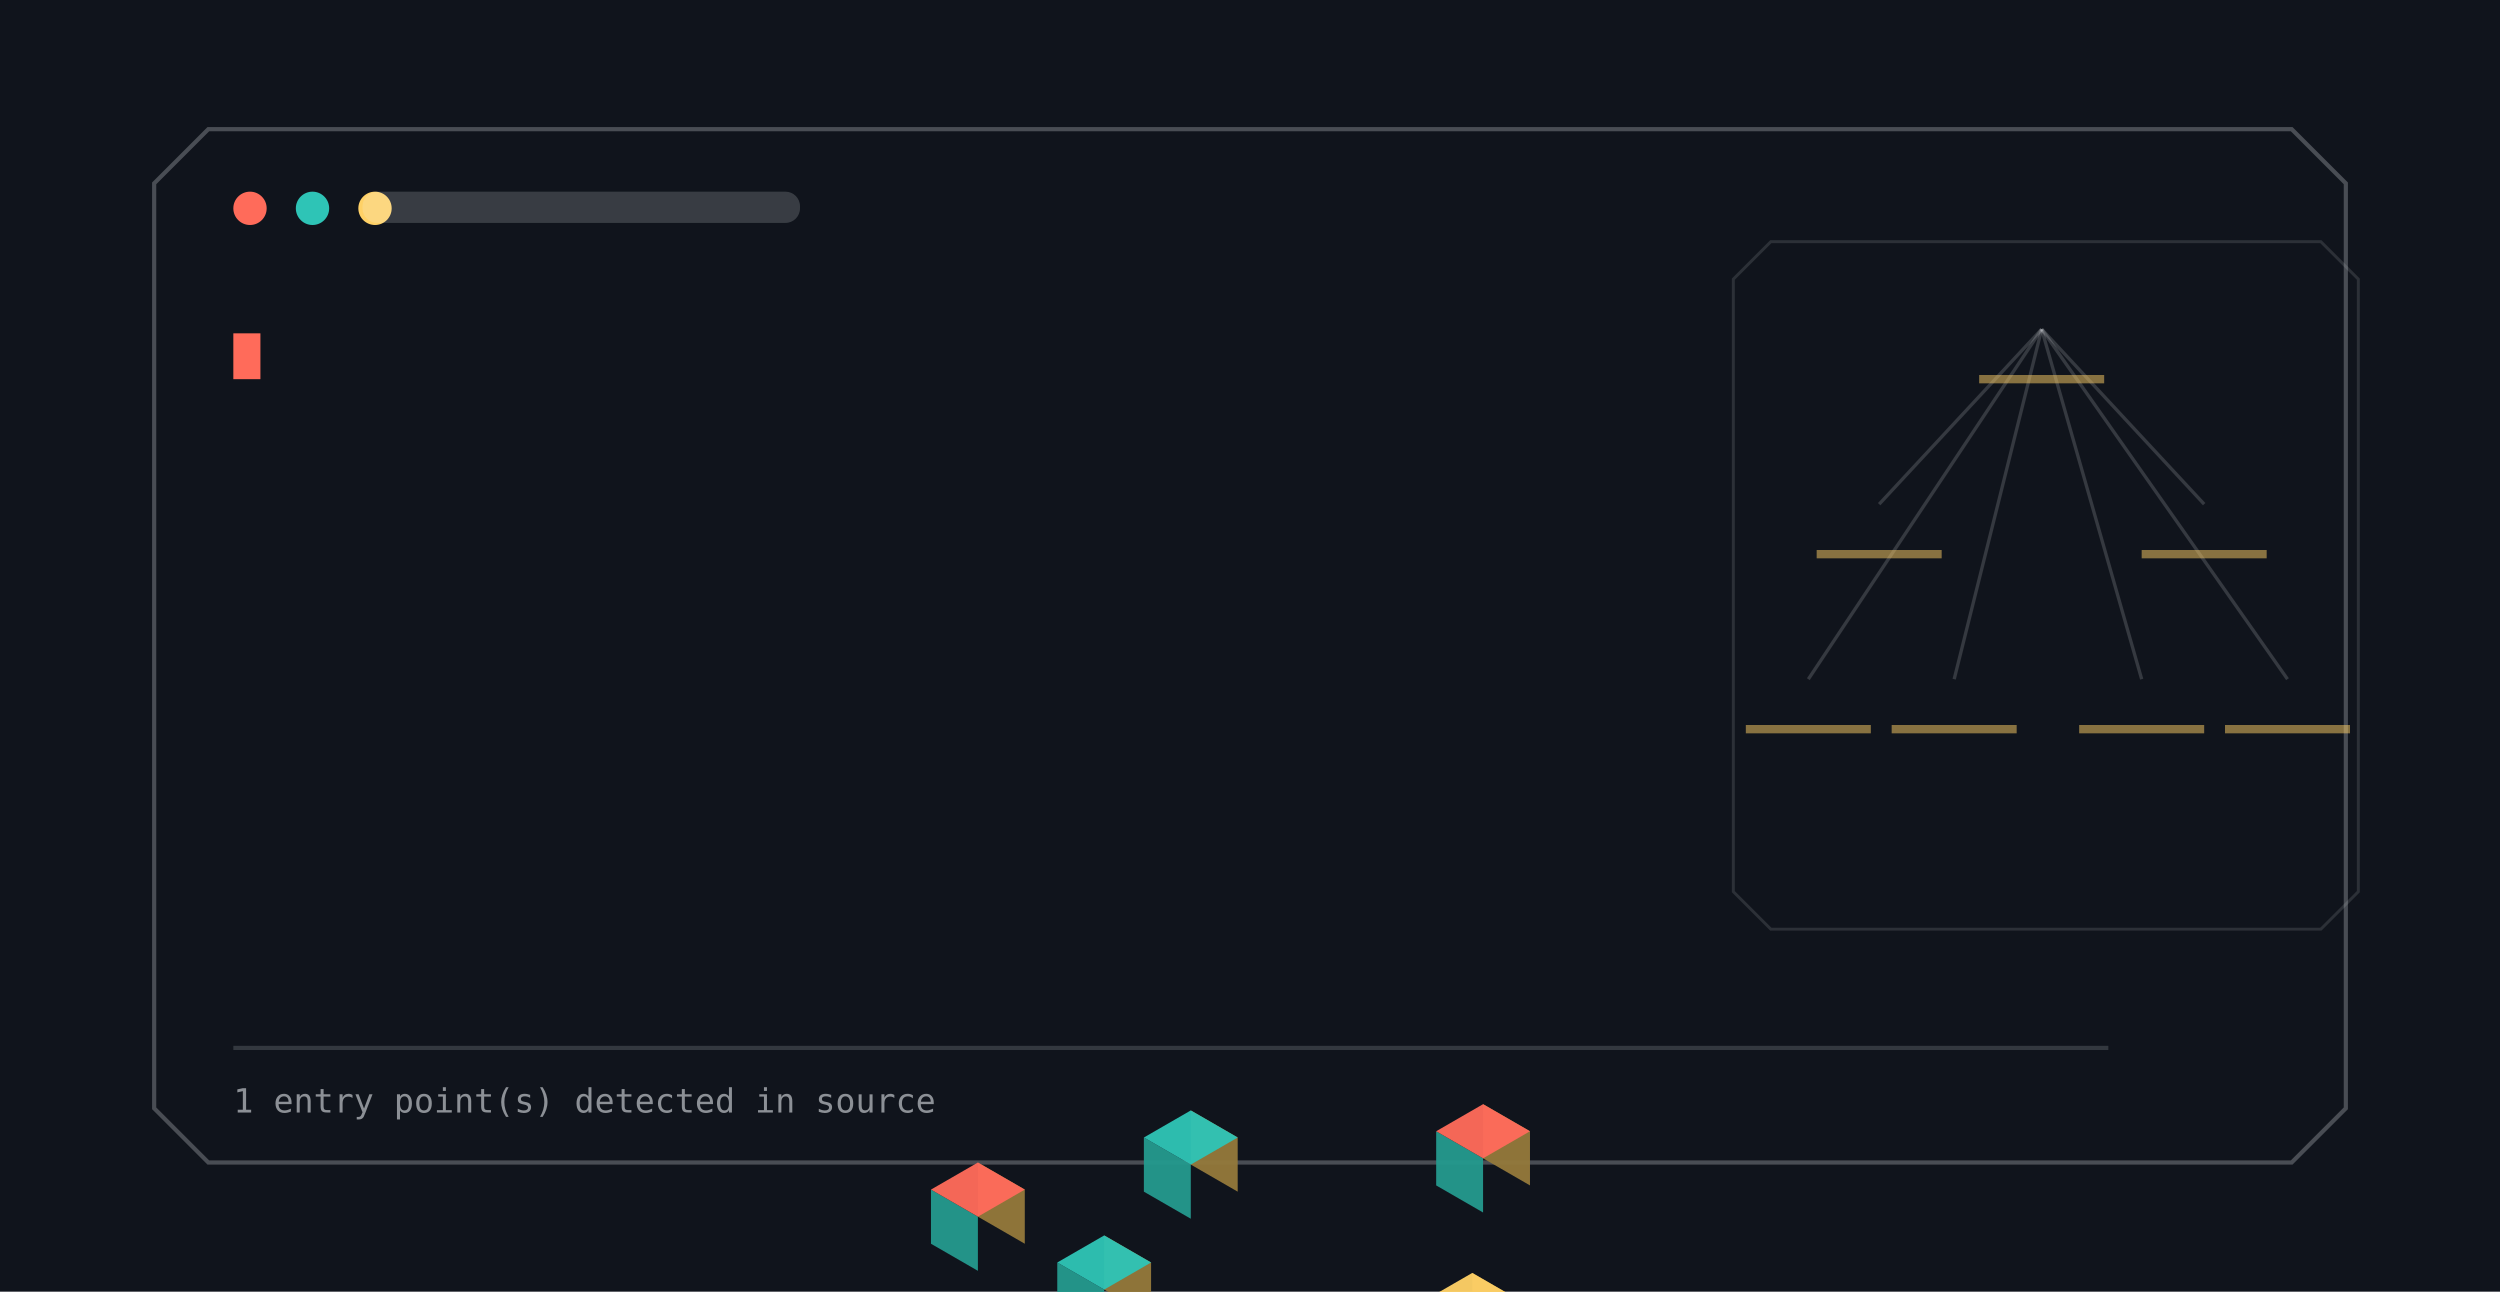
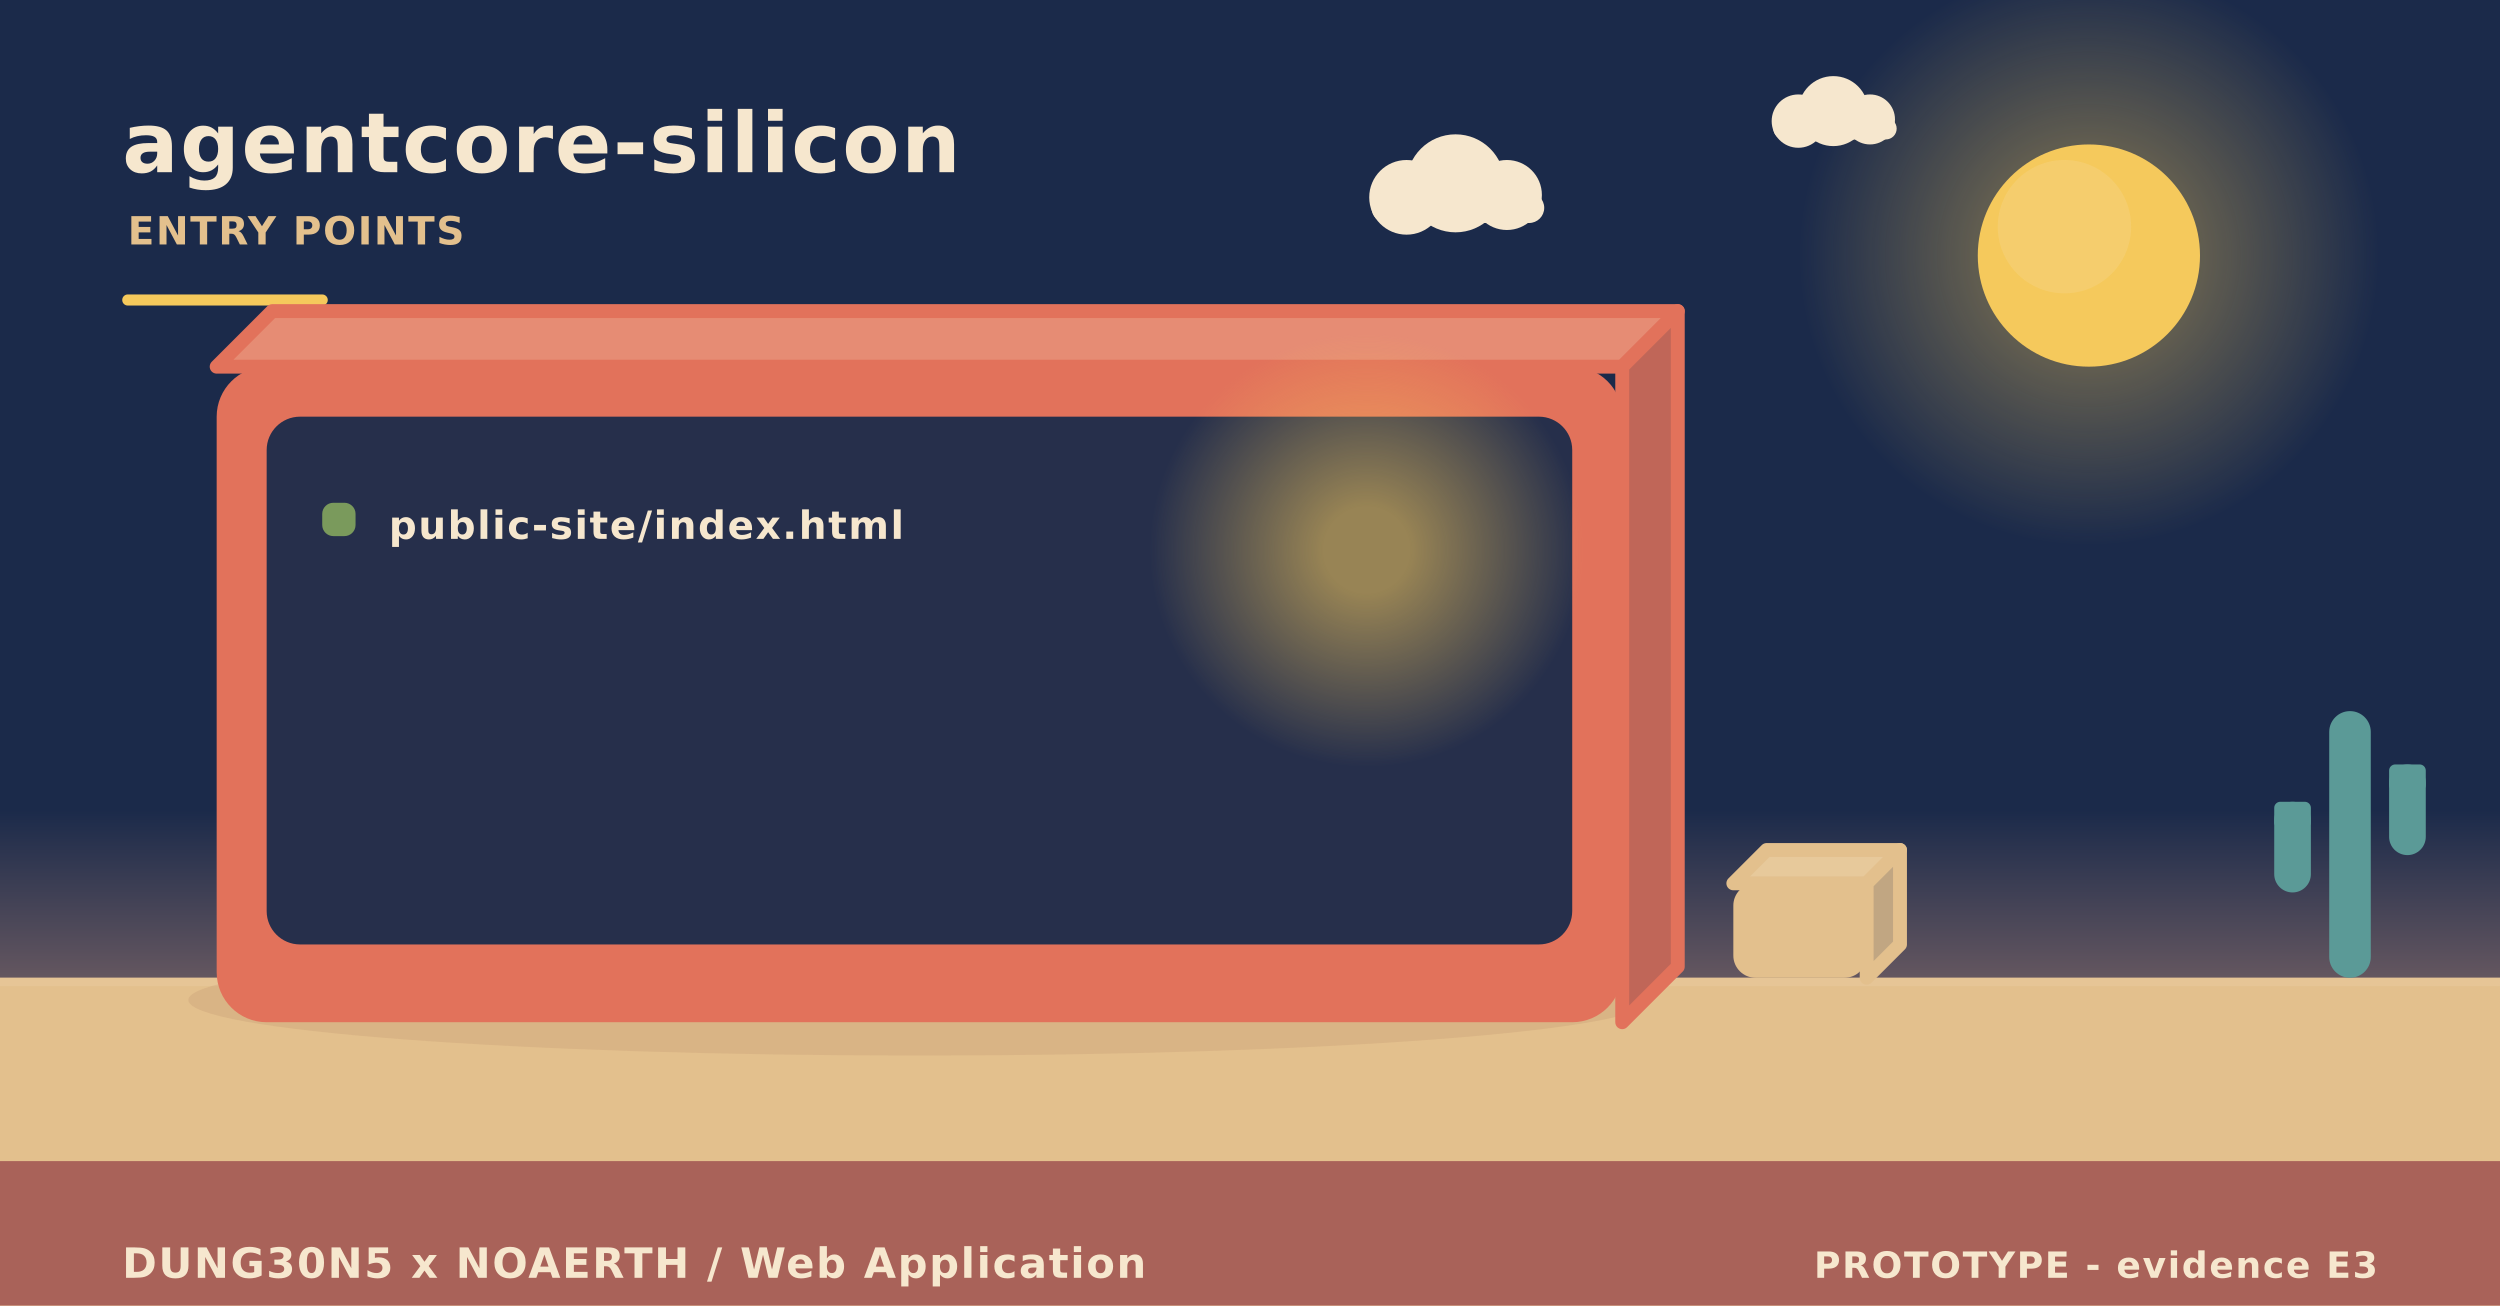
- <svg xmlns="http://www.w3.org/2000/svg" viewBox="0 0 1200 620" width="1200" height="620" role="img" aria-label="agentcore-silicon command surface">
-   <rect width="1200" height="620" fill="#10141c" />
-   <defs>
-     <linearGradient id="gt" x1="0" y1="0" x2="1" y2="1">
-       <stop offset="0%" stop-color="#ff6b5a" />
-       <stop offset="100%" stop-color="#2ec4b6" />
-     </linearGradient>
-   </defs>
-   <path d="M100.00,62.00 H1100.00 L1126.00,88.00 V532.00 L1100.00,558.00 H100.00 L74.00,532.00 V88.00 Z" fill="none" stroke="rgba(242,245,249,0.300)" stroke-width="2.00" opacity="0.85" />
-   <circle cx="120.00" cy="100.00" r="8.00" fill="#ff6b5a" opacity="1.00" />
-   <circle cx="150.00" cy="100.00" r="8.00" fill="#2ec4b6" opacity="1.00" />
-   <circle cx="180.00" cy="100.00" r="8.00" fill="#ffd166" opacity="1.00" />
-   <rect x="174.00" y="92.00" width="210.00" height="15.00" rx="7.00" fill="rgba(242,245,249,0.180)" opacity="1.00" />
-   <text x="112" y="148" font-family="ui-monospace,SFMono-Regular,Menlo,monospace" font-size="21" fill="rgba(242,245,249,0.800)" opacity="0">public-site/index.html<animate attributeName="opacity" values="0;1;1;0" dur="1.5s" begin="0.0s" repeatCount="indefinite" />
-   </text>
-   <rect x="112" y="160" width="13" height="22" fill="#ff6b5a">
-     <animate attributeName="opacity" values="1;0;1" dur="1.05s" begin="0s" repeatCount="indefinite" />
-   </rect>
-   <path d="M850.00,116.00 H1114.00 L1132.00,134.00 V428.00 L1114.00,446.00 H850.00 L832.00,428.00 V134.00 Z" fill="none" stroke="rgba(242,245,249,0.180)" stroke-width="1.40" opacity="0.70" />
-   <line x1="980.00" y1="158.00" x2="902.00" y2="242.00" stroke="rgba(242,245,249,0.300)" stroke-width="1.60" opacity="0.55" />
-   <line x1="980.00" y1="158.00" x2="1058.00" y2="242.00" stroke="rgba(242,245,249,0.300)" stroke-width="1.60" opacity="0.55" />
-   <line x1="980.00" y1="158.00" x2="868.00" y2="326.00" stroke="rgba(242,245,249,0.300)" stroke-width="1.60" opacity="0.55" />
-   <line x1="980.00" y1="158.00" x2="938.00" y2="326.00" stroke="rgba(242,245,249,0.300)" stroke-width="1.60" opacity="0.55" />
-   <line x1="980.00" y1="158.00" x2="1028.00" y2="326.00" stroke="rgba(242,245,249,0.300)" stroke-width="1.60" opacity="0.55" />
-   <line x1="980.00" y1="158.00" x2="1098.00" y2="326.00" stroke="rgba(242,245,249,0.300)" stroke-width="1.60" opacity="0.55" />
-   <polygon points="711.87,556.00 734.39,569.00 734.39,543.00 711.87,530.00" fill="#94793b" opacity="0.95" />
-   <polygon points="689.36,569.00 711.87,582.00 711.87,556.00 689.36,543.00" fill="#24998e" opacity="0.95" />
-   <polygon points="711.87,530.00 734.39,543.00 711.87,556.00 689.36,543.00" fill="#ff6b5a" opacity="0.95" />
+ <svg xmlns="http://www.w3.org/2000/svg" width="900" height="470" viewBox="0 0 900 470" role="img" aria-label="agentcore-silicon - how it is operated">
+   <linearGradient id="skyt" x1="0" y1="0" x2="0" y2="1">
+     <stop offset="0" stop-color="#1b2a4a" />
+     <stop offset="0.62" stop-color="#1b2a4a" />
+     <stop offset="1" stop-color="#f3ad8a" />
+   </linearGradient>
+   <rect width="900" height="470" fill="url(#skyt)" />
+   <radialGradient id="sunt">
+     <stop offset="0.35" stop-color="#f5c95c" stop-opacity="0.34" />
+     <stop offset="1" stop-color="#f5c95c" stop-opacity="0" />
+   </radialGradient>
+   <circle cx="752" cy="92" r="104" fill="url(#sunt)" />
+   <circle cx="752" cy="92" r="40" fill="#f5c95c" />
+   <circle cx="743.2" cy="81.6" r="24" fill="#f5d27e" opacity="0.5" />
  <g>
-     <rect x="950.00" y="180.00" width="60.00" height="4.00" rx="0.00" fill="rgba(255,209,102,0.500)" opacity="1.00" />
-     <animate attributeName="opacity" values="0.25;1.0;0.25" dur="14.3s" begin="0.0s" repeatCount="indefinite" />
+     <circle cx="524" cy="66" r="17.64" fill="#f6e7ce" />
+     <circle cx="506.36" cy="71.04" r="13.44" fill="#f6e7ce" />
+     <circle cx="542.48" cy="70.2" r="12.6" fill="#f6e7ce" />
+     <rect x="493.76" y="69.36" width="62.16" height="10.92" rx="5.46" fill="#f6e7ce" />
+     <animateTransform attributeName="transform" type="translate" values="0 0;24 0;0 0" dur="36s" begin="0s" repeatCount="indefinite" />
  </g>
-   <polygon points="571.58,559.00 594.09,572.00 594.09,546.00 571.58,533.00" fill="#94793b" opacity="0.95" />
-   <polygon points="549.06,572.00 571.58,585.00 571.58,559.00 549.06,546.00" fill="#24998e" opacity="0.95" />
-   <polygon points="571.58,533.00 594.09,546.00 571.58,559.00 549.06,546.00" fill="#2ec4b6" opacity="0.95" />
  <g>
-     <rect x="872.00" y="264.00" width="60.00" height="4.00" rx="0.00" fill="rgba(255,209,102,0.500)" opacity="1.00" />
-     <animate attributeName="opacity" values="0.25;1.0;0.25" dur="14.3s" begin="0.4s" repeatCount="indefinite" />
+     <circle cx="660" cy="40" r="12.6" fill="#f6e7ce" />
+     <circle cx="647.4" cy="43.6" r="9.6" fill="#f6e7ce" />
+     <circle cx="673.2" cy="43" r="9" fill="#f6e7ce" />
+     <rect x="638.4" y="42.4" width="44.4" height="7.8" rx="3.9" fill="#f6e7ce" />
+     <animateTransform attributeName="transform" type="translate" values="0 0;-18 0;0 0" dur="46s" begin="3s" repeatCount="indefinite" />
  </g>
-   <polygon points="706.68,637.00 729.19,650.00 729.19,624.00 706.68,611.00" fill="#94793b" opacity="0.95" />
-   <polygon points="684.16,650.00 706.68,663.00 706.68,637.00 684.16,624.00" fill="#24998e" opacity="0.95" />
-   <polygon points="706.68,611.00 729.19,624.00 706.68,637.00 684.16,624.00" fill="#ffd166" opacity="0.95" />
+   <rect x="0" y="352" width="900" height="118" fill="#e3c08d" />
+   <rect x="0" y="352" width="900" height="3" fill="#e6c596" />
+   <text x="44" y="62" font-family="Verdana,DejaVu Sans,sans-serif" font-size="30" font-weight="700" letter-spacing="0.6" fill="#f6e7ce" text-anchor="start">agentcore-silicon</text>
+   <text x="46" y="88" font-family="Verdana,DejaVu Sans,sans-serif" font-size="14" font-weight="700" letter-spacing="0.6" fill="#e3c08d" text-anchor="start">ENTRY POINTS</text>
+   <rect x="44" y="106" width="74" height="4" rx="2" fill="#f5c95c" />
+   <ellipse cx="331" cy="360" rx="263.2" ry="20" fill="rgba(138,90,68,0.11)" />
+   <path d="M78,132 L584,132 L604,112 L98,112 Z" fill="#e68c74" stroke="#e2725b" stroke-width="5" stroke-linejoin="round" />
+   <path d="M584,132 L604,112 L604,348 L584,368 Z" fill="#c06658" stroke="#e2725b" stroke-width="5" stroke-linejoin="round" />
+   <rect x="78" y="132" width="506" height="236" rx="18" fill="#e2725b" />
+   <rect x="96" y="150" width="470" height="190" rx="12" fill="#1b2a4a" opacity="0.94" />
+   <radialGradient id="lamp79967">
+     <stop offset="0.2" stop-color="#f5c95c" stop-opacity="0.55" />
+     <stop offset="1" stop-color="#f5c95c" stop-opacity="0" />
+   </radialGradient>
+   <circle cx="492" cy="198" r="78" fill="url(#lamp79967)" />
+   <rect x="116" y="181" width="12" height="12" rx="4" fill="#7a9a5c" />
  <g>
-     <rect x="1028.00" y="264.00" width="60.00" height="4.00" rx="0.00" fill="rgba(255,209,102,0.500)" opacity="1.00" />
-     <animate attributeName="opacity" values="0.25;1.0;0.25" dur="14.3s" begin="0.8s" repeatCount="indefinite" />
+     <text x="140" y="194" font-family="Verdana,DejaVu Sans,sans-serif" font-size="14" font-weight="700" letter-spacing="0.6" fill="#f6e7ce" text-anchor="start">public-site/index.html</text>
+     <animateTransform attributeName="transform" type="translate" values="0 10;0 0" dur="0.7s" begin="0.4s" fill="freeze" />
  </g>
-   <polygon points="469.39,584.00 491.90,597.00 491.90,571.00 469.39,558.00" fill="#94793b" opacity="0.95" />
-   <polygon points="446.87,597.00 469.39,610.00 469.39,584.00 446.87,571.00" fill="#24998e" opacity="0.95" />
-   <polygon points="469.39,558.00 491.90,571.00 469.39,584.00 446.87,571.00" fill="#ff6b5a" opacity="0.95" />
-   <g>
-     <rect x="838.00" y="348.00" width="60.00" height="4.00" rx="0.00" fill="rgba(255,209,102,0.500)" opacity="1.00" />
-     <animate attributeName="opacity" values="0.25;1.0;0.25" dur="14.3s" begin="1.2s" repeatCount="indefinite" />
-   </g>
-   <polygon points="530.01,619.00 552.52,632.00 552.52,606.00 530.01,593.00" fill="#94793b" opacity="0.95" />
-   <polygon points="507.49,632.00 530.01,645.00 530.01,619.00 507.49,606.00" fill="#24998e" opacity="0.95" />
-   <polygon points="530.01,593.00 552.52,606.00 530.01,619.00 507.49,606.00" fill="#2ec4b6" opacity="0.95" />
-   <g>
-     <rect x="908.00" y="348.00" width="60.00" height="4.00" rx="0.00" fill="rgba(255,209,102,0.500)" opacity="1.00" />
-     <animate attributeName="opacity" values="0.25;1.0;0.25" dur="14.3s" begin="1.6s" repeatCount="indefinite" />
-   </g>
-   <polygon points="607.95,664.00 630.47,677.00 630.47,651.00 607.95,638.00" fill="#94793b" opacity="0.95" />
-   <polygon points="585.43,677.00 607.95,690.00 607.95,664.00 585.43,651.00" fill="#24998e" opacity="0.95" />
-   <polygon points="607.95,638.00 630.47,651.00 607.95,664.00 585.43,651.00" fill="#ffd166" opacity="0.95" />
-   <g>
-     <rect x="998.00" y="348.00" width="60.00" height="4.00" rx="0.00" fill="rgba(255,209,102,0.500)" opacity="1.00" />
-     <animate attributeName="opacity" values="0.25;1.0;0.25" dur="14.3s" begin="2.0s" repeatCount="indefinite" />
-   </g>
-   <polygon points="668.57,699.00 691.09,712.00 691.09,686.00 668.57,673.00" fill="#94793b" opacity="0.95" />
-   <polygon points="646.05,712.00 668.57,725.00 668.57,699.00 646.05,686.00" fill="#24998e" opacity="0.95" />
-   <polygon points="668.57,673.00 691.09,686.00 668.57,699.00 646.05,686.00" fill="#ff6b5a" opacity="0.95" />
-   <g>
-     <rect x="1068.00" y="348.00" width="60.00" height="4.00" rx="0.00" fill="rgba(255,209,102,0.500)" opacity="1.00" />
-     <animate attributeName="opacity" values="0.25;1.0;0.25" dur="14.3s" begin="2.4s" repeatCount="indefinite" />
-   </g>
-   <rect x="112.00" y="502.00" width="900.00" height="2.00" rx="0.00" fill="rgba(242,245,249,0.160)" opacity="1.00" />
-   <text x="112" y="534" font-family="ui-monospace,Menlo,monospace" font-size="16" fill="rgba(242,245,249,0.550)">1 entry point(s) detected in source</text>
+   <path d="M624,318 L672,318 L684,306 L636,306 Z" fill="#e7c99b" stroke="#e3c08d" stroke-width="5" stroke-linejoin="round" />
+   <path d="M672,318 L684,306 L684,340 L672,352 Z" fill="#c1a682" stroke="#e3c08d" stroke-width="5" stroke-linejoin="round" />
+   <rect x="624" y="318" width="48" height="34" rx="8" fill="#e3c08d" />
+   <rect x="838.52" y="256" width="14.96" height="96" rx="7.48" fill="#5b9a97" />
+   <rect x="818.72" y="288.64" width="13.2" height="32.64" rx="6.6" fill="#5b9a97" />
+   <rect x="818.72" y="288.64" width="13.2" height="9.6" rx="2.2" fill="#5b9a97" />
+   <rect x="860.08" y="275.2" width="13.2" height="32.64" rx="6.6" fill="#5b9a97" />
+   <rect x="860.08" y="275.2" width="13.2" height="9.6" rx="2.2" fill="#5b9a97" />
+   <rect x="0" y="418" width="900" height="52" rx="0" fill="#a65c56" opacity="0.94" />
+   <text x="44" y="460" font-family="Verdana,DejaVu Sans,sans-serif" font-size="15" font-weight="700" letter-spacing="0.6" fill="#f6e7ce" text-anchor="start">DUNG30N5 x NOAERTH  /  Web Application</text>
+   <text x="856" y="460" font-family="Verdana,DejaVu Sans,sans-serif" font-size="13" font-weight="700" letter-spacing="0.6" fill="#f6e7ce" text-anchor="end">PROTOTYPE  -  evidence E3</text>
</svg>
